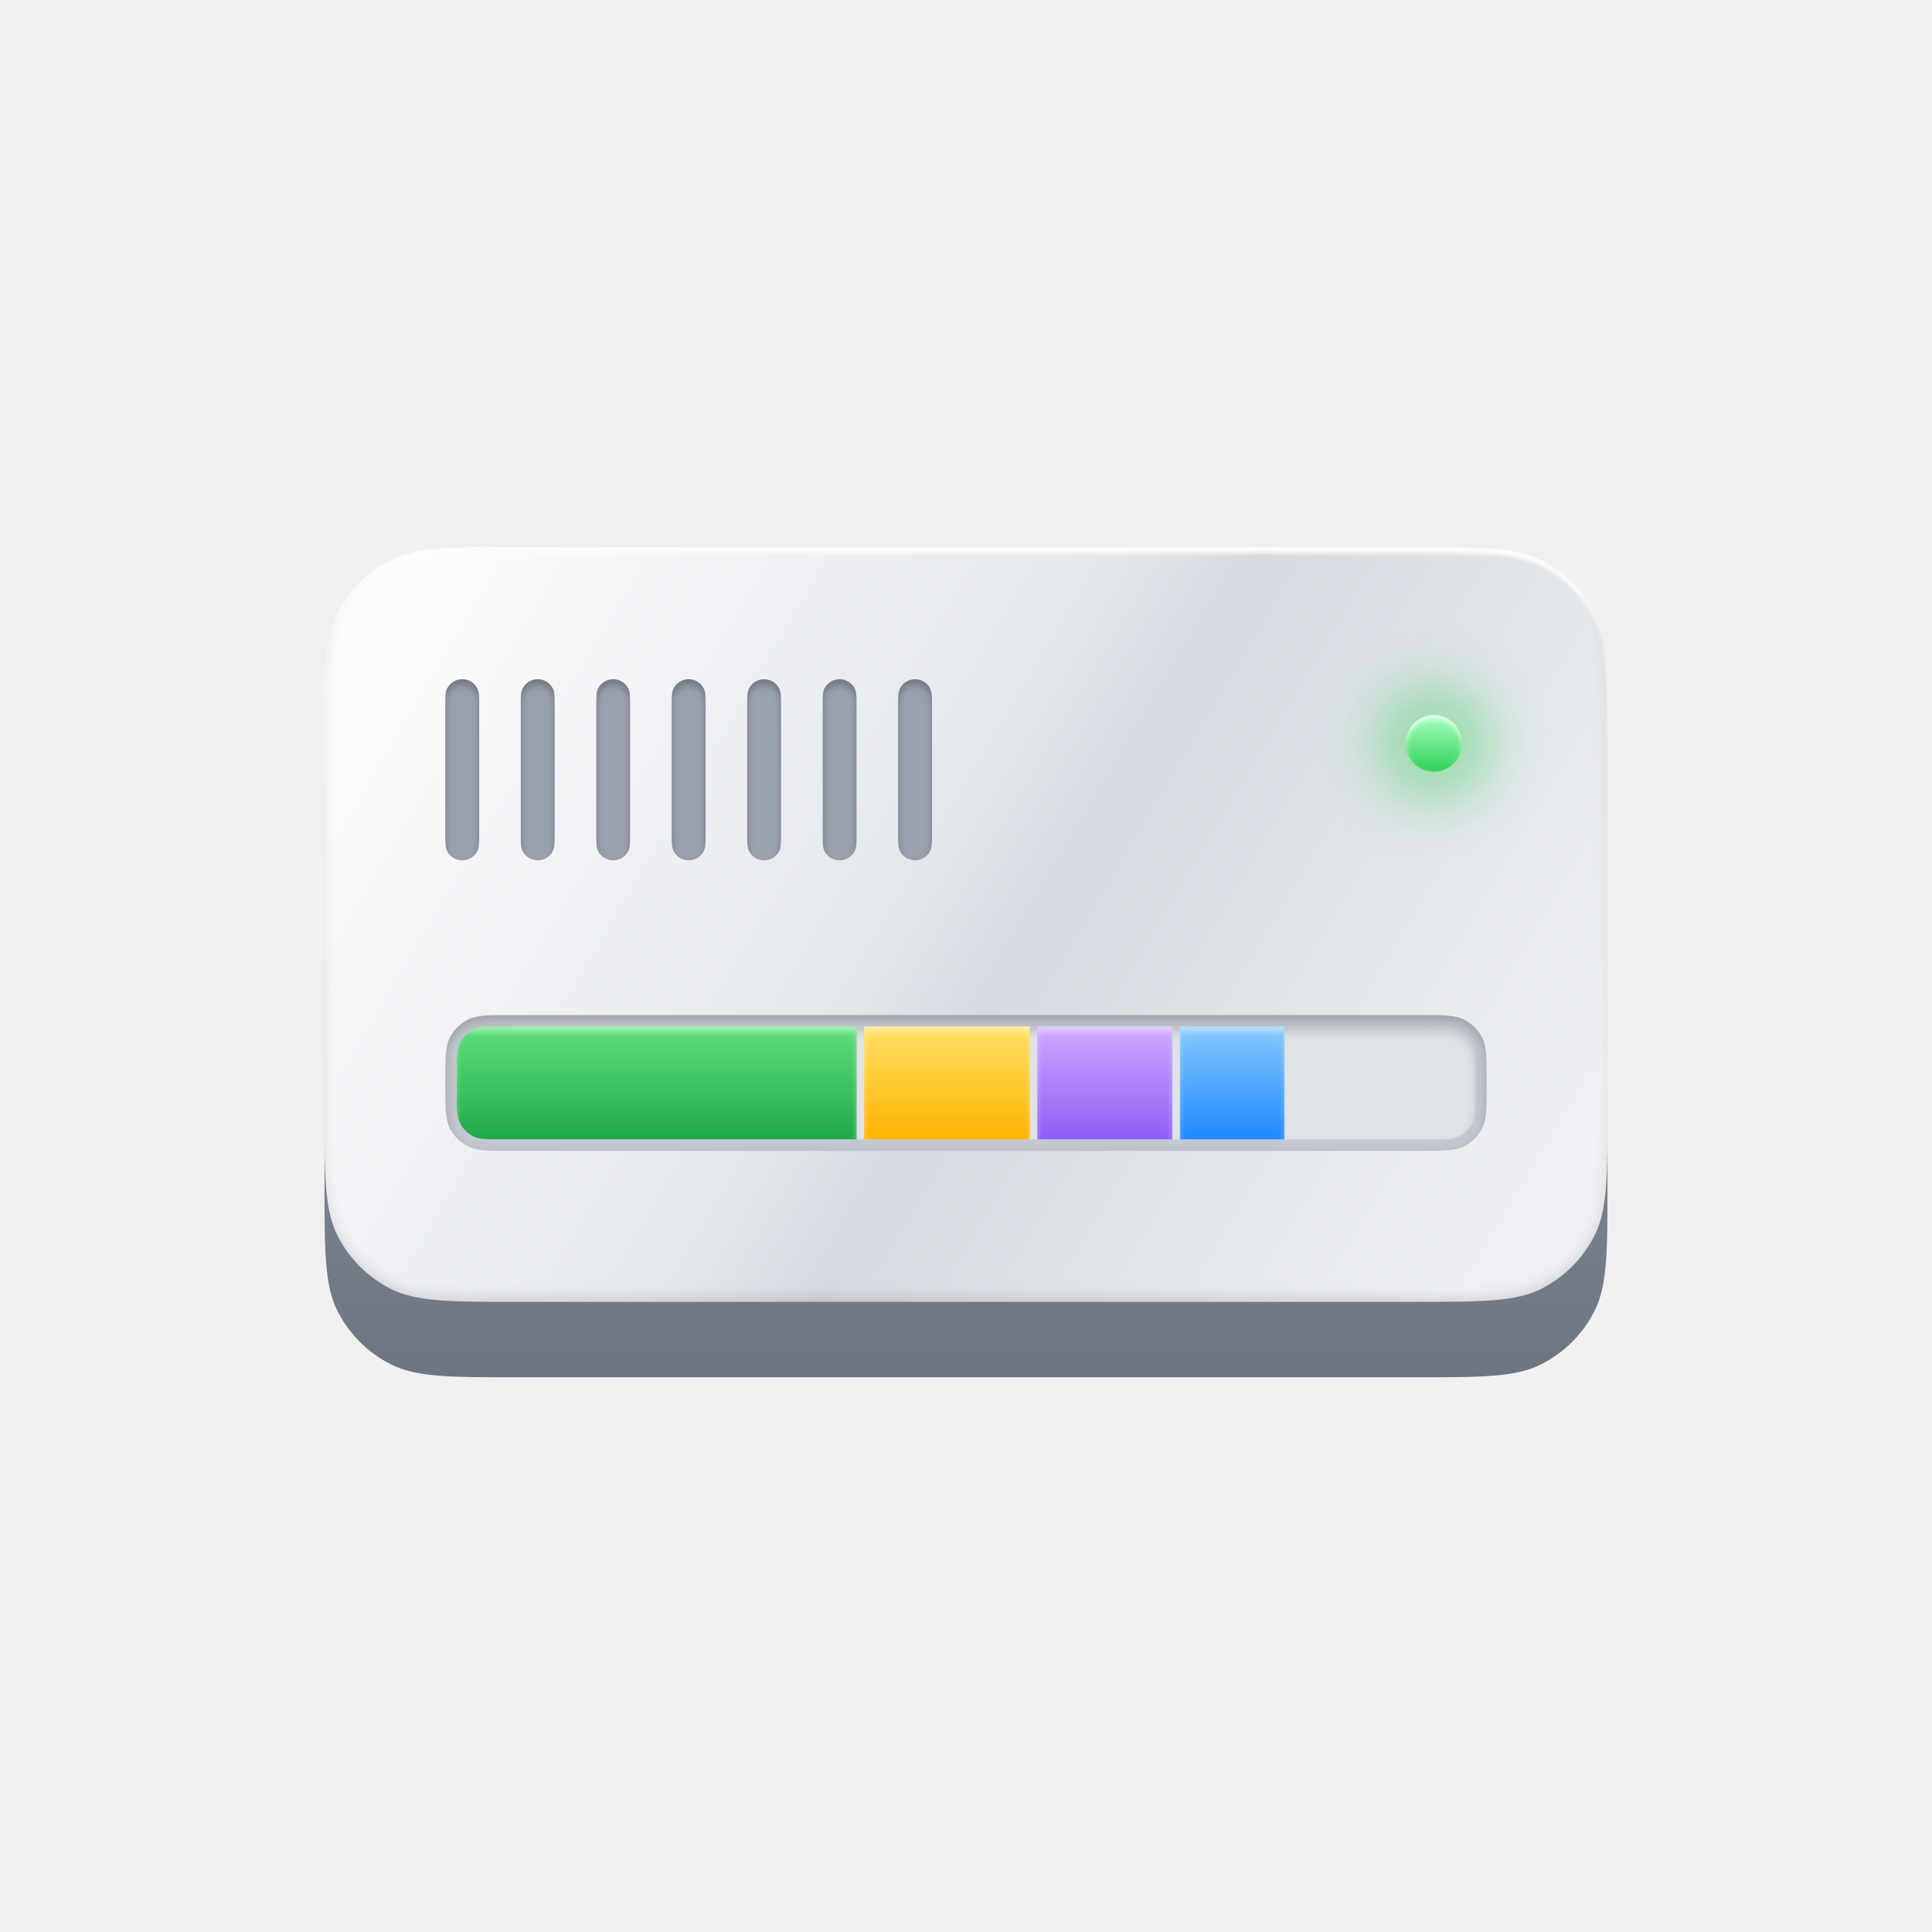
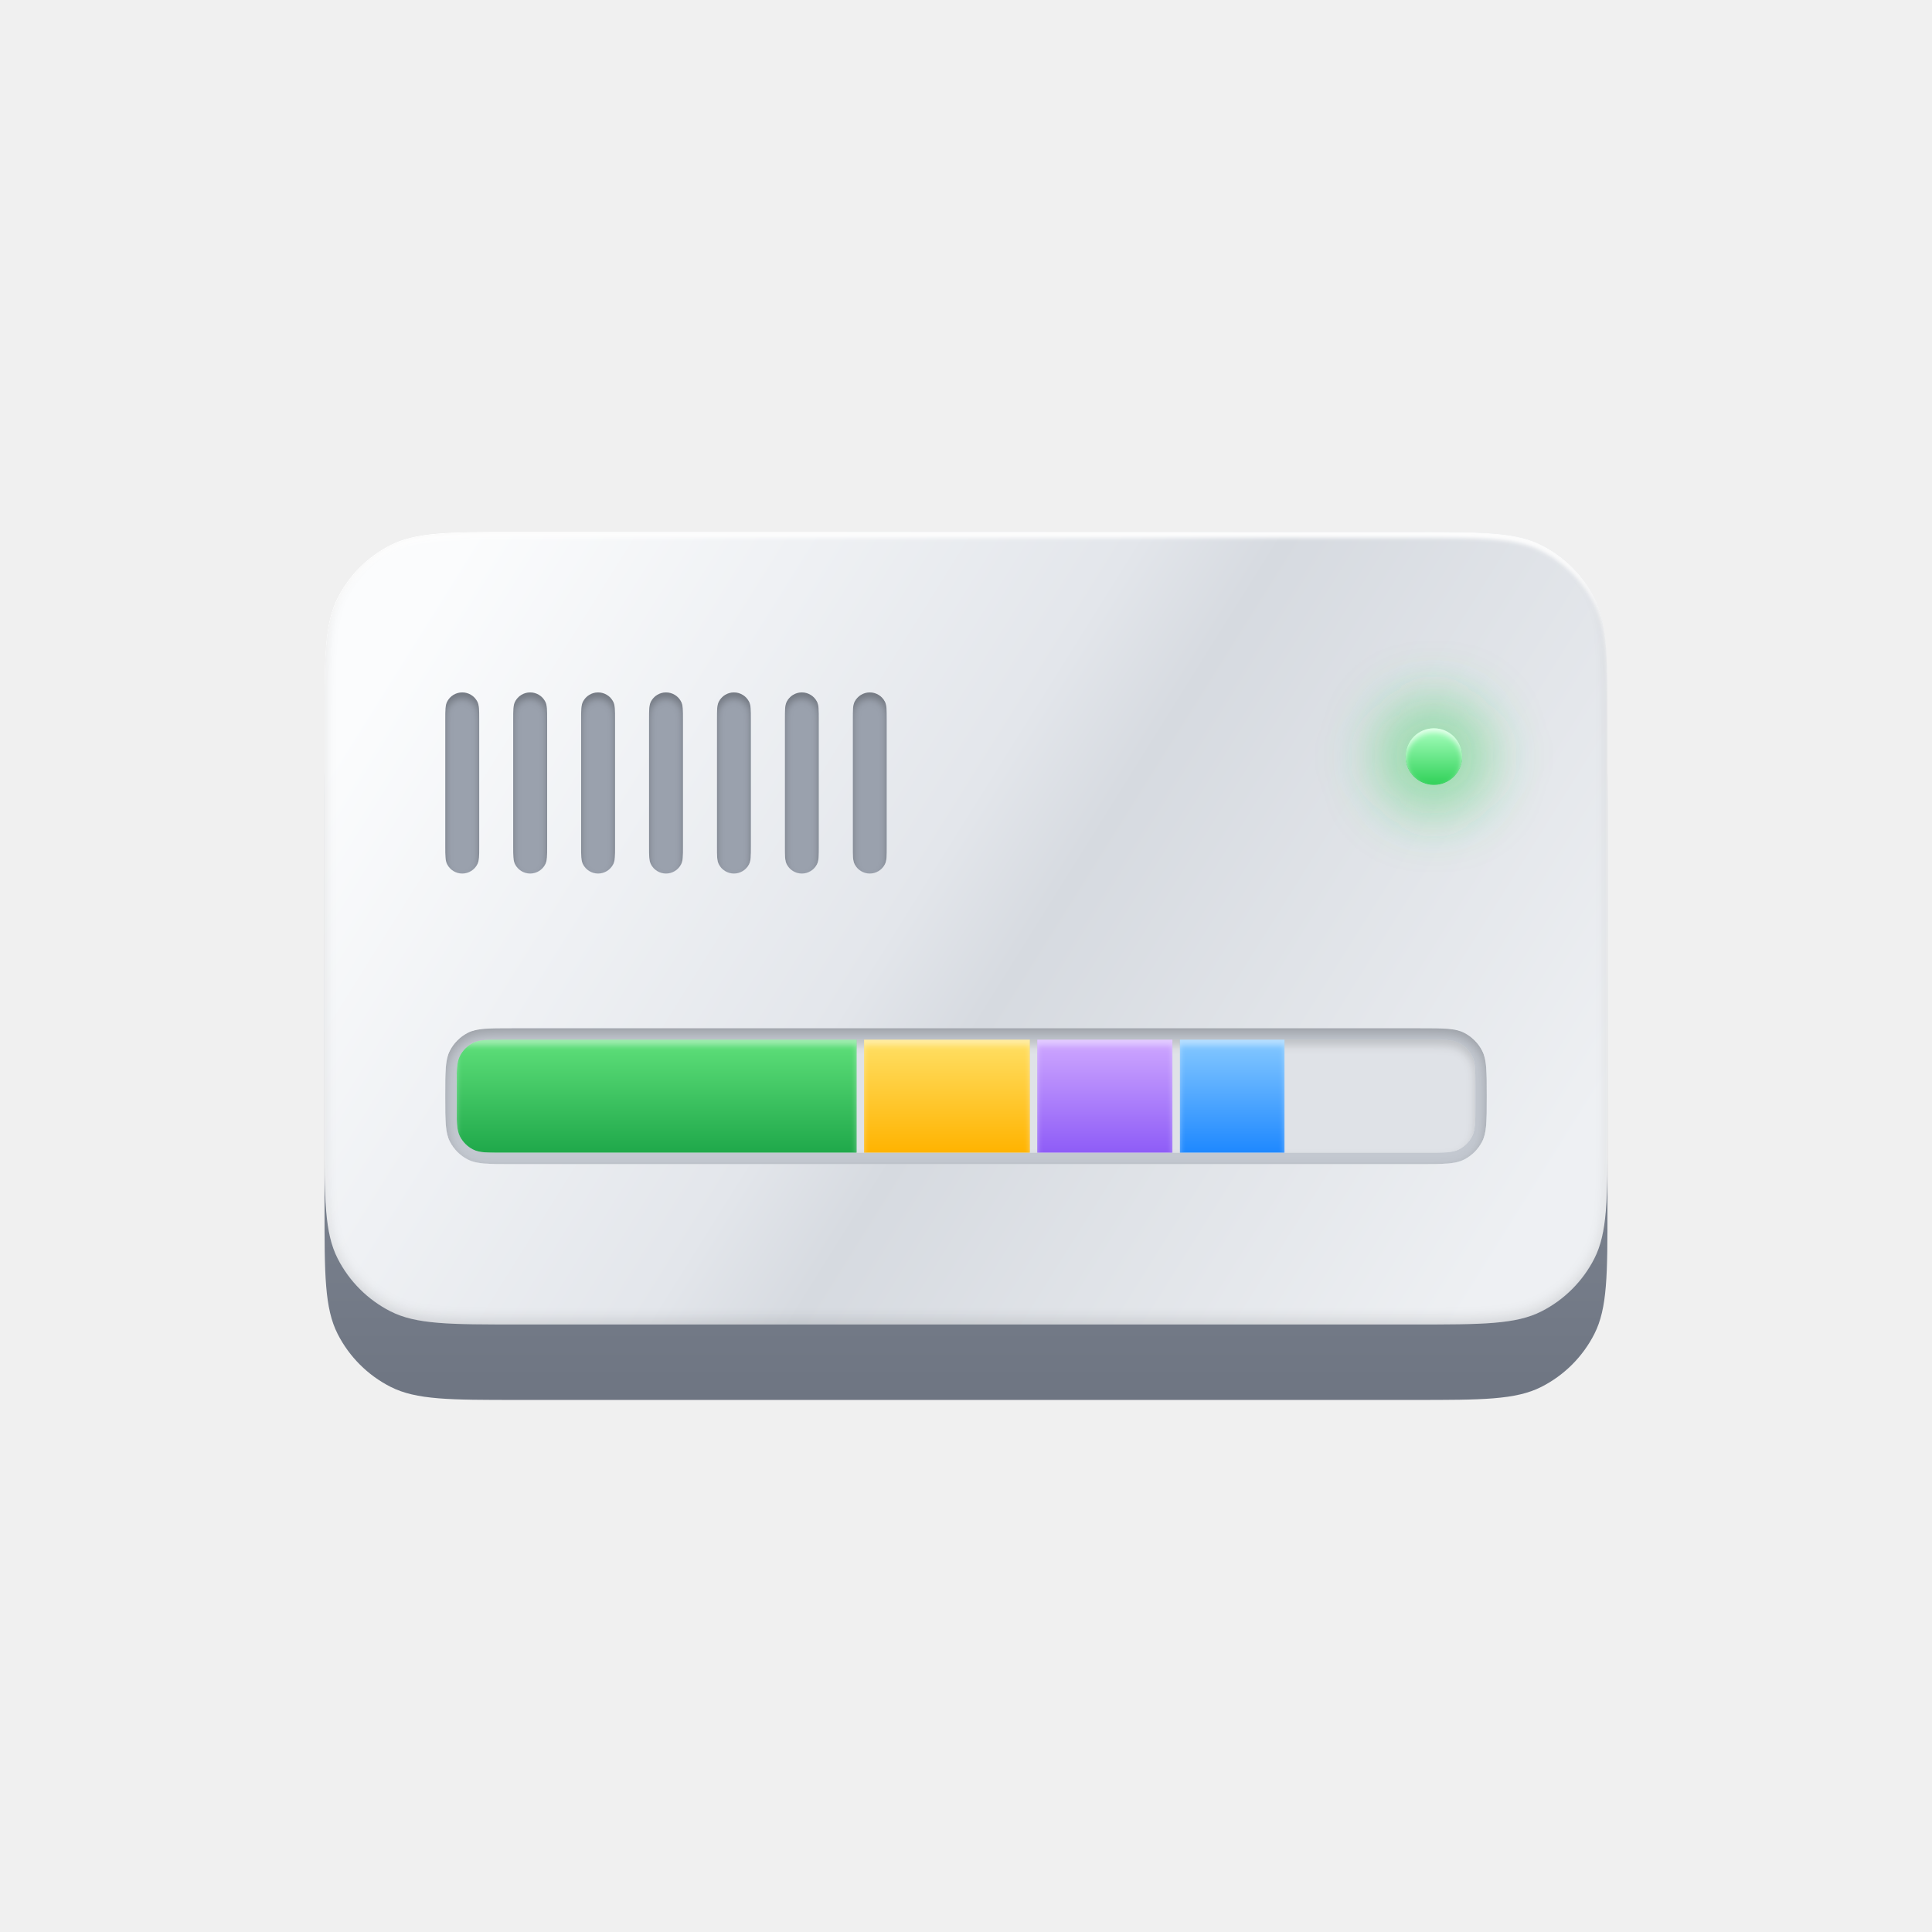
<svg xmlns="http://www.w3.org/2000/svg" xmlns:xlink="http://www.w3.org/1999/xlink" width="1024px" height="1024px" viewBox="0 0 1024 1024" version="1.1">
  <defs>
-     <path d="M817.055,296.976 C829.098,303.111 838.889,312.902 845.024,324.945 C852,338.635 852,356.557 852,392.4 L852,627.6 C852,663.443 852,681.365 845.024,695.055 C838.889,707.098 829.098,716.889 817.055,723.024 C803.365,730 785.443,730 749.6,730 L274.4,730 C238.557,730 220.635,730 206.945,723.024 C194.902,716.889 185.111,707.098 178.976,695.055 C172,681.365 172,663.443 172,627.6 L172,432.4 C172,430.608 172,428.86 172.001,427.156 L172,392.4 C172,356.557 172,338.635 178.976,324.945 C185.111,312.902 194.902,303.111 206.945,296.976 C220.635,290 238.557,290 274.4,290 L749.6,290 C785.443,290 803.365,290 817.055,296.976 Z" id="path-1" />
+     <path d="M817.055,288.976 C829.098,295.111 838.889,304.902 845.024,316.945 C852,330.635 852,348.557 852,384.4 L852,639.6 C852,675.443 852,693.365 845.024,707.055 C838.889,719.098 829.098,728.889 817.055,735.024 C803.365,742 785.443,742 749.6,742 L274.4,742 C238.557,742 220.635,742 206.945,735.024 C194.902,728.889 185.111,719.098 178.976,707.055 C172,693.365 172,675.443 172,639.6 L172,424.4 C172,422.608 172,420.86 172.001,419.156 L172,384.4 C172,348.557 172,330.635 178.976,316.945 C185.111,304.902 194.902,295.111 206.945,288.976 C220.635,282 238.557,282 274.4,282 L749.6,282 C785.443,282 803.365,282 817.055,288.976 Z" id="path-1" />
    <linearGradient x1="50%" y1="0%" x2="50%" y2="100%" id="linearGradient-2">
      <stop stop-color="#9AA1AD" offset="0%" />
      <stop stop-color="#6E7582" offset="100%" />
    </linearGradient>
-     <linearGradient x1="0%" y1="32.699%" x2="100%" y2="67.301%" id="linearGradient-3">
+     <linearGradient x1="0%" y1="30.926%" x2="100%" y2="69.074%" id="linearGradient-3">
      <stop stop-color="#FBFCFD" offset="0%" />
      <stop stop-color="#E3E6EB" offset="45%" />
      <stop stop-color="#D6DAE0" offset="55%" />
      <stop stop-color="#EEF0F3" offset="100%" />
    </linearGradient>
-     <path d="M274.4,290 L749.6,290 C785.443,290 803.365,290 817.055,296.976 C829.098,303.111 838.889,312.902 845.024,324.945 C852,338.635 852,356.557 852,392.4 L852,587.6 C852,623.443 852,641.365 845.024,655.055 C838.889,667.098 829.098,676.889 817.055,683.024 C803.365,690 785.443,690 749.6,690 L274.4,690 C238.557,690 220.635,690 206.945,683.024 C194.902,676.889 185.111,667.098 178.976,655.055 C172,641.365 172,623.443 172,587.6 L172,392.4 C172,356.557 172,338.635 178.976,324.945 C185.111,312.902 194.902,303.111 206.945,296.976 C220.635,290 238.557,290 274.4,290 Z" id="path-4" />
-     <filter x="-0.7%" y="-1.1%" width="101.3%" height="102.2%" filterUnits="objectBoundingBox" id="filter-5">
+     <path d="M274.4,282 L749.6,282 C785.443,282 803.365,282 817.055,288.976 C829.098,295.111 838.889,304.902 845.024,316.945 C852,330.635 852,348.557 852,384.4 L852,599.6 C852,635.443 852,653.365 845.024,667.055 C838.889,679.098 829.098,688.889 817.055,695.024 C803.365,702 785.443,702 749.6,702 L274.4,702 C238.557,702 220.635,702 206.945,695.024 C194.902,688.889 185.111,679.098 178.976,667.055 C172,653.365 172,635.443 172,599.6 L172,384.4 C172,348.557 172,330.635 178.976,316.945 C185.111,304.902 194.902,295.111 206.945,288.976 C220.635,282 238.557,282 274.4,282 Z" id="path-4" />
+     <filter x="-0.7%" y="-1.1%" width="101.3%" height="102.1%" filterUnits="objectBoundingBox" id="filter-5">
      <feGaussianBlur stdDeviation="1" in="SourceAlpha" result="shadowBlurInner1" />
      <feOffset dx="0" dy="3" in="shadowBlurInner1" result="shadowOffsetInner1" />
      <feComposite in="shadowOffsetInner1" in2="SourceAlpha" operator="arithmetic" k2="-1" k3="1" result="shadowInnerInner1" />
      <feColorMatrix values="0 0 0 0 1   0 0 0 0 1   0 0 0 0 1  0 0 0 1 0" type="matrix" in="shadowInnerInner1" result="shadowMatrixInner1" />
      <feGaussianBlur stdDeviation="3" in="SourceAlpha" result="shadowBlurInner2" />
      <feOffset dx="0" dy="-3" in="shadowBlurInner2" result="shadowOffsetInner2" />
      <feComposite in="shadowOffsetInner2" in2="SourceAlpha" operator="arithmetic" k2="-1" k3="1" result="shadowInnerInner2" />
      <feColorMatrix values="0 0 0 0 0   0 0 0 0 0   0 0 0 0 0  0 0 0 0.102 0" type="matrix" in="shadowInnerInner2" result="shadowMatrixInner2" />
      <feMerge>
        <feMergeNode in="shadowMatrixInner1" />
        <feMergeNode in="shadowMatrixInner2" />
      </feMerge>
    </filter>
-     <path d="M245,360 C248.384,360 251.483,361.899 253.019,364.914 C254,366.839 254,369.36 254,374.4 L254,441.6 C254,446.64 254,449.161 253.019,451.086 C251.483,454.101 248.384,456 245,456 C241.616,456 238.517,454.101 236.981,451.086 C236,449.161 236,446.64 236,441.6 L236,374.4 C236,369.36 236,366.839 236.981,364.914 C238.517,361.899 241.616,360 245,360 Z" id="path-6" />
+     <path d="M245,367 C248.384,367 251.483,368.899 253.019,371.914 C254,373.839 254,376.36 254,381.4 L254,448.6 C254,453.64 254,456.161 253.019,458.086 C251.483,461.101 248.384,463 245,463 C241.616,463 238.517,461.101 236.981,458.086 C236,456.161 236,453.64 236,448.6 L236,381.4 C236,376.36 236,373.839 236.981,371.914 C238.517,368.899 241.616,367 245,367 Z" id="path-6" />
    <filter x="-19.4%" y="-3.6%" width="138.9%" height="107.3%" filterUnits="objectBoundingBox" id="filter-7">
      <feGaussianBlur stdDeviation="2" in="SourceAlpha" result="shadowBlurInner1" />
      <feOffset dx="0" dy="3" in="shadowBlurInner1" result="shadowOffsetInner1" />
      <feComposite in="shadowOffsetInner1" in2="SourceAlpha" operator="arithmetic" k2="-1" k3="1" result="shadowInnerInner1" />
      <feColorMatrix values="0 0 0 0 0   0 0 0 0 0   0 0 0 0 0  0 0 0 0.251 0" type="matrix" in="shadowInnerInner1" />
    </filter>
-     <path d="M285,360 C288.384,360 291.483,361.899 293.019,364.914 C294,366.839 294,369.36 294,374.4 L294,441.6 C294,446.64 294,449.161 293.019,451.086 C291.483,454.101 288.384,456 285,456 C281.616,456 278.517,454.101 276.981,451.086 C276,449.161 276,446.64 276,441.6 L276,374.4 C276,369.36 276,366.839 276.981,364.914 C278.517,361.899 281.616,360 285,360 Z" id="path-8" />
+     <path d="M281,367 C284.384,367 287.483,368.899 289.019,371.914 C290,373.839 290,376.36 290,381.4 L290,448.6 C290,453.64 290,456.161 289.019,458.086 C287.483,461.101 284.384,463 281,463 C277.616,463 274.517,461.101 272.981,458.086 C272,456.161 272,453.64 272,448.6 L272,381.4 C272,376.36 272,373.839 272.981,371.914 C274.517,368.899 277.616,367 281,367 Z" id="path-8" />
    <filter x="-19.4%" y="-3.6%" width="138.9%" height="107.3%" filterUnits="objectBoundingBox" id="filter-9">
      <feGaussianBlur stdDeviation="2" in="SourceAlpha" result="shadowBlurInner1" />
      <feOffset dx="0" dy="3" in="shadowBlurInner1" result="shadowOffsetInner1" />
      <feComposite in="shadowOffsetInner1" in2="SourceAlpha" operator="arithmetic" k2="-1" k3="1" result="shadowInnerInner1" />
      <feColorMatrix values="0 0 0 0 0   0 0 0 0 0   0 0 0 0 0  0 0 0 0.251 0" type="matrix" in="shadowInnerInner1" />
    </filter>
-     <path d="M325,360 C328.384,360 331.483,361.899 333.019,364.914 C334,366.839 334,369.36 334,374.4 L334,441.6 C334,446.64 334,449.161 333.019,451.086 C331.483,454.101 328.384,456 325,456 C321.616,456 318.517,454.101 316.981,451.086 C316,449.161 316,446.64 316,441.6 L316,374.4 C316,369.36 316,366.839 316.981,364.914 C318.517,361.899 321.616,360 325,360 Z" id="path-10" />
+     <path d="M317,367 C320.384,367 323.483,368.899 325.019,371.914 C326,373.839 326,376.36 326,381.4 L326,448.6 C326,453.64 326,456.161 325.019,458.086 C323.483,461.101 320.384,463 317,463 C313.616,463 310.517,461.101 308.981,458.086 C308,456.161 308,453.64 308,448.6 L308,381.4 C308,376.36 308,373.839 308.981,371.914 C310.517,368.899 313.616,367 317,367 Z" id="path-10" />
    <filter x="-19.4%" y="-3.6%" width="138.9%" height="107.3%" filterUnits="objectBoundingBox" id="filter-11">
      <feGaussianBlur stdDeviation="2" in="SourceAlpha" result="shadowBlurInner1" />
      <feOffset dx="0" dy="3" in="shadowBlurInner1" result="shadowOffsetInner1" />
      <feComposite in="shadowOffsetInner1" in2="SourceAlpha" operator="arithmetic" k2="-1" k3="1" result="shadowInnerInner1" />
      <feColorMatrix values="0 0 0 0 0   0 0 0 0 0   0 0 0 0 0  0 0 0 0.251 0" type="matrix" in="shadowInnerInner1" />
    </filter>
-     <path d="M365,360 C368.384,360 371.483,361.899 373.019,364.914 C374,366.839 374,369.36 374,374.4 L374,441.6 C374,446.64 374,449.161 373.019,451.086 C371.483,454.101 368.384,456 365,456 C361.616,456 358.517,454.101 356.981,451.086 C356,449.161 356,446.64 356,441.6 L356,374.4 C356,369.36 356,366.839 356.981,364.914 C358.517,361.899 361.616,360 365,360 Z" id="path-12" />
+     <path d="M353,367 C356.384,367 359.483,368.899 361.019,371.914 C362,373.839 362,376.36 362,381.4 L362,448.6 C362,453.64 362,456.161 361.019,458.086 C359.483,461.101 356.384,463 353,463 C349.616,463 346.517,461.101 344.981,458.086 C344,456.161 344,453.64 344,448.6 L344,381.4 C344,376.36 344,373.839 344.981,371.914 C346.517,368.899 349.616,367 353,367 Z" id="path-12" />
    <filter x="-19.4%" y="-3.6%" width="138.9%" height="107.3%" filterUnits="objectBoundingBox" id="filter-13">
      <feGaussianBlur stdDeviation="2" in="SourceAlpha" result="shadowBlurInner1" />
      <feOffset dx="0" dy="3" in="shadowBlurInner1" result="shadowOffsetInner1" />
      <feComposite in="shadowOffsetInner1" in2="SourceAlpha" operator="arithmetic" k2="-1" k3="1" result="shadowInnerInner1" />
      <feColorMatrix values="0 0 0 0 0   0 0 0 0 0   0 0 0 0 0  0 0 0 0.251 0" type="matrix" in="shadowInnerInner1" />
    </filter>
-     <path d="M405,360 C408.384,360 411.483,361.899 413.019,364.914 C414,366.839 414,369.36 414,374.4 L414,441.6 C414,446.64 414,449.161 413.019,451.086 C411.483,454.101 408.384,456 405,456 C401.616,456 398.517,454.101 396.981,451.086 C396,449.161 396,446.64 396,441.6 L396,374.4 C396,369.36 396,366.839 396.981,364.914 C398.517,361.899 401.616,360 405,360 Z" id="path-14" />
+     <path d="M389,367 C392.384,367 395.483,368.899 397.019,371.914 C398,373.839 398,376.36 398,381.4 L398,448.6 C398,453.64 398,456.161 397.019,458.086 C395.483,461.101 392.384,463 389,463 C385.616,463 382.517,461.101 380.981,458.086 C380,456.161 380,453.64 380,448.6 L380,381.4 C380,376.36 380,373.839 380.981,371.914 C382.517,368.899 385.616,367 389,367 Z" id="path-14" />
    <filter x="-19.4%" y="-3.6%" width="138.9%" height="107.3%" filterUnits="objectBoundingBox" id="filter-15">
      <feGaussianBlur stdDeviation="2" in="SourceAlpha" result="shadowBlurInner1" />
      <feOffset dx="0" dy="3" in="shadowBlurInner1" result="shadowOffsetInner1" />
      <feComposite in="shadowOffsetInner1" in2="SourceAlpha" operator="arithmetic" k2="-1" k3="1" result="shadowInnerInner1" />
      <feColorMatrix values="0 0 0 0 0   0 0 0 0 0   0 0 0 0 0  0 0 0 0.251 0" type="matrix" in="shadowInnerInner1" />
    </filter>
-     <path d="M445,360 C448.384,360 451.483,361.899 453.019,364.914 C454,366.839 454,369.36 454,374.4 L454,441.6 C454,446.64 454,449.161 453.019,451.086 C451.483,454.101 448.384,456 445,456 C441.616,456 438.517,454.101 436.981,451.086 C436,449.161 436,446.64 436,441.6 L436,374.4 C436,369.36 436,366.839 436.981,364.914 C438.517,361.899 441.616,360 445,360 Z" id="path-16" />
+     <path d="M425,367 C428.384,367 431.483,368.899 433.019,371.914 C434,373.839 434,376.36 434,381.4 L434,448.6 C434,453.64 434,456.161 433.019,458.086 C431.483,461.101 428.384,463 425,463 C421.616,463 418.517,461.101 416.981,458.086 C416,456.161 416,453.64 416,448.6 L416,381.4 C416,376.36 416,373.839 416.981,371.914 C418.517,368.899 421.616,367 425,367 Z" id="path-16" />
    <filter x="-19.4%" y="-3.6%" width="138.9%" height="107.3%" filterUnits="objectBoundingBox" id="filter-17">
      <feGaussianBlur stdDeviation="2" in="SourceAlpha" result="shadowBlurInner1" />
      <feOffset dx="0" dy="3" in="shadowBlurInner1" result="shadowOffsetInner1" />
      <feComposite in="shadowOffsetInner1" in2="SourceAlpha" operator="arithmetic" k2="-1" k3="1" result="shadowInnerInner1" />
      <feColorMatrix values="0 0 0 0 0   0 0 0 0 0   0 0 0 0 0  0 0 0 0.251 0" type="matrix" in="shadowInnerInner1" />
    </filter>
-     <path d="M485,360 C488.384,360 491.483,361.899 493.019,364.914 C494,366.839 494,369.36 494,374.4 L494,441.6 C494,446.64 494,449.161 493.019,451.086 C491.483,454.101 488.384,456 485,456 C481.616,456 478.517,454.101 476.981,451.086 C476,449.161 476,446.64 476,441.6 L476,374.4 C476,369.36 476,366.839 476.981,364.914 C478.517,361.899 481.616,360 485,360 Z" id="path-18" />
+     <path d="M461,367 C464.384,367 467.483,368.899 469.019,371.914 C470,373.839 470,376.36 470,381.4 L470,448.6 C470,453.64 470,456.161 469.019,458.086 C467.483,461.101 464.384,463 461,463 C457.616,463 454.517,461.101 452.981,458.086 C452,456.161 452,453.64 452,448.6 L452,381.4 C452,376.36 452,373.839 452.981,371.914 C454.517,368.899 457.616,367 461,367 Z" id="path-18" />
    <filter x="-19.4%" y="-3.6%" width="138.9%" height="107.3%" filterUnits="objectBoundingBox" id="filter-19">
      <feGaussianBlur stdDeviation="2" in="SourceAlpha" result="shadowBlurInner1" />
      <feOffset dx="0" dy="3" in="shadowBlurInner1" result="shadowOffsetInner1" />
      <feComposite in="shadowOffsetInner1" in2="SourceAlpha" operator="arithmetic" k2="-1" k3="1" result="shadowInnerInner1" />
      <feColorMatrix values="0 0 0 0 0   0 0 0 0 0   0 0 0 0 0  0 0 0 0.251 0" type="matrix" in="shadowInnerInner1" />
    </filter>
    <filter x="-65.6%" y="-65.6%" width="231.2%" height="231.2%" filterUnits="objectBoundingBox" id="filter-20">
      <feGaussianBlur stdDeviation="14" in="SourceGraphic" />
    </filter>
    <linearGradient x1="50%" y1="0%" x2="50%" y2="100%" id="linearGradient-21">
      <stop stop-color="#A8FFBF" offset="0%" />
      <stop stop-color="#30D158" offset="100%" />
    </linearGradient>
-     <circle id="path-22" cx="760" cy="394" r="15" />
+     <circle id="path-22" cx="760" cy="401" r="15" />
    <filter x="-8.3%" y="-8.3%" width="116.7%" height="116.7%" filterUnits="objectBoundingBox" id="filter-23">
      <feGaussianBlur stdDeviation="1.5" in="SourceAlpha" result="shadowBlurInner1" />
      <feOffset dx="0" dy="2" in="shadowBlurInner1" result="shadowOffsetInner1" />
      <feComposite in="shadowOffsetInner1" in2="SourceAlpha" operator="arithmetic" k2="-1" k3="1" result="shadowInnerInner1" />
      <feColorMatrix values="0 0 0 0 1   0 0 0 0 1   0 0 0 0 1  0 0 0 0.702 0" type="matrix" in="shadowInnerInner1" />
    </filter>
-     <path d="M271.2,538 L752.8,538 C765.121,538 771.282,538 775.988,540.398 C780.127,542.507 783.493,545.873 785.602,550.012 C788,554.718 788,560.879 788,573.2 L788,574.8 C788,587.121 788,593.282 785.602,597.988 C783.493,602.127 780.127,605.493 775.988,607.602 C771.282,610 765.121,610 752.8,610 L271.2,610 C258.879,610 252.718,610 248.012,607.602 C243.873,605.493 240.507,602.127 238.398,597.988 C236,593.282 236,587.121 236,574.8 L236,573.2 C236,560.879 236,554.718 238.398,550.012 C240.507,545.873 243.873,542.507 248.012,540.398 C252.718,538 258.879,538 271.2,538 Z" id="path-24" />
+     <path d="M271.2,545 L752.8,545 C765.121,545 771.282,545 775.988,547.398 C780.127,549.507 783.493,552.873 785.602,557.012 C788,561.718 788,567.879 788,580.2 L788,581.8 C788,594.121 788,600.282 785.602,604.988 C783.493,609.127 780.127,612.493 775.988,614.602 C771.282,617 765.121,617 752.8,617 L271.2,617 C258.879,617 252.718,617 248.012,614.602 C243.873,612.493 240.507,609.127 238.398,604.988 C236,600.282 236,594.121 236,581.8 L236,580.2 C236,567.879 236,561.718 238.398,557.012 C240.507,552.873 243.873,549.507 248.012,547.398 C252.718,545 258.879,545 271.2,545 Z" id="path-24" />
    <filter x="-0.8%" y="-6.2%" width="101.6%" height="112.5%" filterUnits="objectBoundingBox" id="filter-25">
      <feGaussianBlur stdDeviation="3" in="SourceAlpha" result="shadowBlurInner1" />
      <feOffset dx="0" dy="3" in="shadowBlurInner1" result="shadowOffsetInner1" />
      <feComposite in="shadowOffsetInner1" in2="SourceAlpha" operator="arithmetic" k2="-1" k3="1" result="shadowInnerInner1" />
      <feColorMatrix values="0 0 0 0 0   0 0 0 0 0   0 0 0 0 0  0 0 0 0.2 0" type="matrix" in="shadowInnerInner1" />
    </filter>
-     <path d="M267.6,544 L756.4,544 C765.361,544 769.841,544 773.264,545.744 C776.274,547.278 778.722,549.726 780.256,552.736 C782,556.159 782,560.639 782,569.6 L782,578.4 C782,587.361 782,591.841 780.256,595.264 C778.722,598.274 776.274,600.722 773.264,602.256 C769.841,604 765.361,604 756.4,604 L267.6,604 C258.639,604 254.159,604 250.736,602.256 C247.726,600.722 245.278,598.274 243.744,595.264 C242,591.841 242,587.361 242,578.4 L242,569.6 C242,560.639 242,556.159 243.744,552.736 C245.278,549.726 247.726,547.278 250.736,545.744 C254.159,544 258.639,544 267.6,544 Z" id="path-26" />
+     <path d="M267.6,551 L756.4,551 C765.361,551 769.841,551 773.264,552.744 C776.274,554.278 778.722,556.726 780.256,559.736 C782,563.159 782,567.639 782,576.6 L782,585.4 C782,594.361 782,598.841 780.256,602.264 C778.722,605.274 776.274,607.722 773.264,609.256 C769.841,611 765.361,611 756.4,611 L267.6,611 C258.639,611 254.159,611 250.736,609.256 C247.726,607.722 245.278,605.274 243.744,602.264 C242,598.841 242,594.361 242,585.4 L242,576.6 C242,567.639 242,563.159 243.744,559.736 C245.278,556.726 247.726,554.278 250.736,552.744 C254.159,551 258.639,551 267.6,551 Z" id="path-26" />
    <filter x="-0.7%" y="-6.7%" width="101.5%" height="113.3%" filterUnits="objectBoundingBox" id="filter-28">
      <feGaussianBlur stdDeviation="2.5" in="SourceAlpha" result="shadowBlurInner1" />
      <feOffset dx="0" dy="3" in="shadowBlurInner1" result="shadowOffsetInner1" />
      <feComposite in="shadowOffsetInner1" in2="SourceAlpha" operator="arithmetic" k2="-1" k3="1" result="shadowInnerInner1" />
      <feColorMatrix values="0 0 0 0 0   0 0 0 0 0   0 0 0 0 0  0 0 0 0.149 0" type="matrix" in="shadowInnerInner1" />
    </filter>
    <linearGradient x1="50%" y1="0%" x2="50%" y2="100%" id="linearGradient-29">
      <stop stop-color="#5FE07A" offset="0%" />
      <stop stop-color="#1FA84A" offset="100%" />
    </linearGradient>
-     <rect id="path-30" x="242" y="544" width="212" height="60" />
+     <rect id="path-30" x="242" y="551" width="212" height="60" />
    <filter x="-1.4%" y="-5.0%" width="102.8%" height="110.0%" filterUnits="objectBoundingBox" id="filter-31">
      <feGaussianBlur stdDeviation="1.5" in="SourceAlpha" result="shadowBlurInner1" />
      <feOffset dx="0" dy="3" in="shadowBlurInner1" result="shadowOffsetInner1" />
      <feComposite in="shadowOffsetInner1" in2="SourceAlpha" operator="arithmetic" k2="-1" k3="1" result="shadowInnerInner1" />
      <feColorMatrix values="0 0 0 0 1   0 0 0 0 1   0 0 0 0 1  0 0 0 0.4 0" type="matrix" in="shadowInnerInner1" />
    </filter>
    <linearGradient x1="50%" y1="0%" x2="50%" y2="100%" id="linearGradient-32">
      <stop stop-color="#FFE066" offset="0%" />
      <stop stop-color="#FFB300" offset="100%" />
    </linearGradient>
-     <rect id="path-33" x="458" y="544" width="87.8" height="60" />
+     <rect id="path-33" x="458" y="551" width="87.8" height="60" />
    <filter x="-3.4%" y="-5.0%" width="106.8%" height="110.0%" filterUnits="objectBoundingBox" id="filter-34">
      <feGaussianBlur stdDeviation="1.5" in="SourceAlpha" result="shadowBlurInner1" />
      <feOffset dx="0" dy="3" in="shadowBlurInner1" result="shadowOffsetInner1" />
      <feComposite in="shadowOffsetInner1" in2="SourceAlpha" operator="arithmetic" k2="-1" k3="1" result="shadowInnerInner1" />
      <feColorMatrix values="0 0 0 0 1   0 0 0 0 1   0 0 0 0 1  0 0 0 0.4 0" type="matrix" in="shadowInnerInner1" />
    </filter>
    <linearGradient x1="50%" y1="0%" x2="50%" y2="100%" id="linearGradient-35">
      <stop stop-color="#CFA8FF" offset="0%" />
      <stop stop-color="#8E5CF7" offset="100%" />
    </linearGradient>
-     <rect id="path-36" x="549.8" y="544" width="71.6" height="60" />
+     <rect id="path-36" x="549.8" y="551" width="71.6" height="60" />
    <filter x="-4.2%" y="-5.0%" width="108.4%" height="110.0%" filterUnits="objectBoundingBox" id="filter-37">
      <feGaussianBlur stdDeviation="1.5" in="SourceAlpha" result="shadowBlurInner1" />
      <feOffset dx="0" dy="3" in="shadowBlurInner1" result="shadowOffsetInner1" />
      <feComposite in="shadowOffsetInner1" in2="SourceAlpha" operator="arithmetic" k2="-1" k3="1" result="shadowInnerInner1" />
      <feColorMatrix values="0 0 0 0 1   0 0 0 0 1   0 0 0 0 1  0 0 0 0.4 0" type="matrix" in="shadowInnerInner1" />
    </filter>
    <linearGradient x1="50%" y1="0%" x2="50%" y2="100%" id="linearGradient-38">
      <stop stop-color="#86C9FF" offset="0%" />
      <stop stop-color="#1E88FF" offset="100%" />
    </linearGradient>
-     <rect id="path-39" x="625.4" y="544" width="55.4" height="60" />
+     <rect id="path-39" x="625.4" y="551" width="55.4" height="60" />
    <filter x="-5.4%" y="-5.0%" width="110.8%" height="110.0%" filterUnits="objectBoundingBox" id="filter-40">
      <feGaussianBlur stdDeviation="1.5" in="SourceAlpha" result="shadowBlurInner1" />
      <feOffset dx="0" dy="3" in="shadowBlurInner1" result="shadowOffsetInner1" />
      <feComposite in="shadowOffsetInner1" in2="SourceAlpha" operator="arithmetic" k2="-1" k3="1" result="shadowInnerInner1" />
      <feColorMatrix values="0 0 0 0 1   0 0 0 0 1   0 0 0 0 1  0 0 0 0.4 0" type="matrix" in="shadowInnerInner1" />
    </filter>
  </defs>
  <g id="foreground" stroke="none" fill="none" xlink:href="#path-1" fill-rule="evenodd" stroke-width="1">
    <g id="Drive">
-       <path d="M274.4,330 L749.6,330 C785.443,330 803.365,330 817.055,336.976 C829.098,343.111 838.889,352.902 845.024,364.945 C852,378.635 852,396.557 852,432.4 L852,627.6 C852,663.443 852,681.365 845.024,695.055 C838.889,707.098 829.098,716.889 817.055,723.024 C803.365,730 785.443,730 749.6,730 L274.4,730 C238.557,730 220.635,730 206.945,723.024 C194.902,716.889 185.111,707.098 178.976,695.055 C172,681.365 172,663.443 172,627.6 L172,432.4 C172,396.557 172,378.635 178.976,364.945 C185.111,352.902 194.902,343.111 206.945,336.976 C220.635,330 238.557,330 274.4,330 Z" id="Base" fill="url(#linearGradient-2)" />
+       <path d="M274.4,322 L749.6,322 C785.443,322 803.365,322 817.055,328.976 C829.098,335.111 838.889,344.902 845.024,356.945 C852,370.635 852,388.557 852,424.4 L852,639.6 C852,675.443 852,693.365 845.024,707.055 C838.889,719.098 829.098,728.889 817.055,735.024 C803.365,742 785.443,742 749.6,742 L274.4,742 C238.557,742 220.635,742 206.945,735.024 C194.902,728.889 185.111,719.098 178.976,707.055 C172,693.365 172,675.443 172,639.6 L172,424.4 C172,388.557 172,370.635 178.976,356.945 C185.111,344.902 194.902,335.111 206.945,328.976 C220.635,322 238.557,322 274.4,322 Z" id="Base" fill="url(#linearGradient-2)" />
      <g id="Face">
        <use fill="url(#linearGradient-3)" fill-rule="evenodd" xlink:href="#path-4" />
        <use fill="black" fill-opacity="1" filter="url(#filter-5)" xlink:href="#path-4" />
      </g>
      <g id="Vents">
        <g id="Vent-1">
          <use fill="#9AA1AD" fill-rule="evenodd" xlink:href="#path-6" />
          <use fill="black" fill-opacity="1" filter="url(#filter-7)" xlink:href="#path-6" />
        </g>
        <g id="Vent-2">
          <use fill="#9AA1AD" fill-rule="evenodd" xlink:href="#path-8" />
          <use fill="black" fill-opacity="1" filter="url(#filter-9)" xlink:href="#path-8" />
        </g>
        <g id="Vent-3">
          <use fill="#9AA1AD" fill-rule="evenodd" xlink:href="#path-10" />
          <use fill="black" fill-opacity="1" filter="url(#filter-11)" xlink:href="#path-10" />
        </g>
        <g id="Vent-4">
          <use fill="#9AA1AD" fill-rule="evenodd" xlink:href="#path-12" />
          <use fill="black" fill-opacity="1" filter="url(#filter-13)" xlink:href="#path-12" />
        </g>
        <g id="Vent-5">
          <use fill="#9AA1AD" fill-rule="evenodd" xlink:href="#path-14" />
          <use fill="black" fill-opacity="1" filter="url(#filter-15)" xlink:href="#path-14" />
        </g>
        <g id="Vent-6">
          <use fill="#9AA1AD" fill-rule="evenodd" xlink:href="#path-16" />
          <use fill="black" fill-opacity="1" filter="url(#filter-17)" xlink:href="#path-16" />
        </g>
        <g id="Vent-7">
          <use fill="#9AA1AD" fill-rule="evenodd" xlink:href="#path-18" />
          <use fill="black" fill-opacity="1" filter="url(#filter-19)" xlink:href="#path-18" />
        </g>
      </g>
-       <circle id="LED-glow" fill-opacity="0.4" fill="#30D158" filter="url(#filter-20)" cx="760" cy="394" r="32" />
+       <circle id="LED-glow" fill-opacity="0.4" fill="#30D158" filter="url(#filter-20)" cx="760" cy="401" r="32" />
      <g id="LED">
        <use fill="url(#linearGradient-21)" fill-rule="evenodd" xlink:href="#path-22" />
        <use fill="black" fill-opacity="1" filter="url(#filter-23)" xlink:href="#path-22" />
      </g>
      <g id="Track">
        <use fill="#C3C8D0" fill-rule="evenodd" xlink:href="#path-24" />
        <use fill="black" fill-opacity="1" filter="url(#filter-25)" xlink:href="#path-24" />
      </g>
      <g id="Usage">
        <mask id="mask-27" fill="white">
          <use xlink:href="#path-26" />
        </mask>
        <g id="Bar-mask">
          <use fill="#DFE2E7" fill-rule="evenodd" xlink:href="#path-26" />
          <use fill="black" fill-opacity="1" filter="url(#filter-28)" xlink:href="#path-26" />
        </g>
        <g id="Segment-1" mask="url(#mask-27)">
          <use fill="url(#linearGradient-29)" fill-rule="evenodd" xlink:href="#path-30" />
          <use fill="black" fill-opacity="1" filter="url(#filter-31)" xlink:href="#path-30" />
        </g>
        <g id="Segment-2" mask="url(#mask-27)">
          <use fill="url(#linearGradient-32)" fill-rule="evenodd" xlink:href="#path-33" />
          <use fill="black" fill-opacity="1" filter="url(#filter-34)" xlink:href="#path-33" />
        </g>
        <g id="Segment-3" mask="url(#mask-27)">
          <use fill="url(#linearGradient-35)" fill-rule="evenodd" xlink:href="#path-36" />
          <use fill="black" fill-opacity="1" filter="url(#filter-37)" xlink:href="#path-36" />
        </g>
        <g id="Segment-4" mask="url(#mask-27)">
          <use fill="url(#linearGradient-38)" fill-rule="evenodd" xlink:href="#path-39" />
          <use fill="black" fill-opacity="1" filter="url(#filter-40)" xlink:href="#path-39" />
        </g>
      </g>
    </g>
  </g>
</svg>
